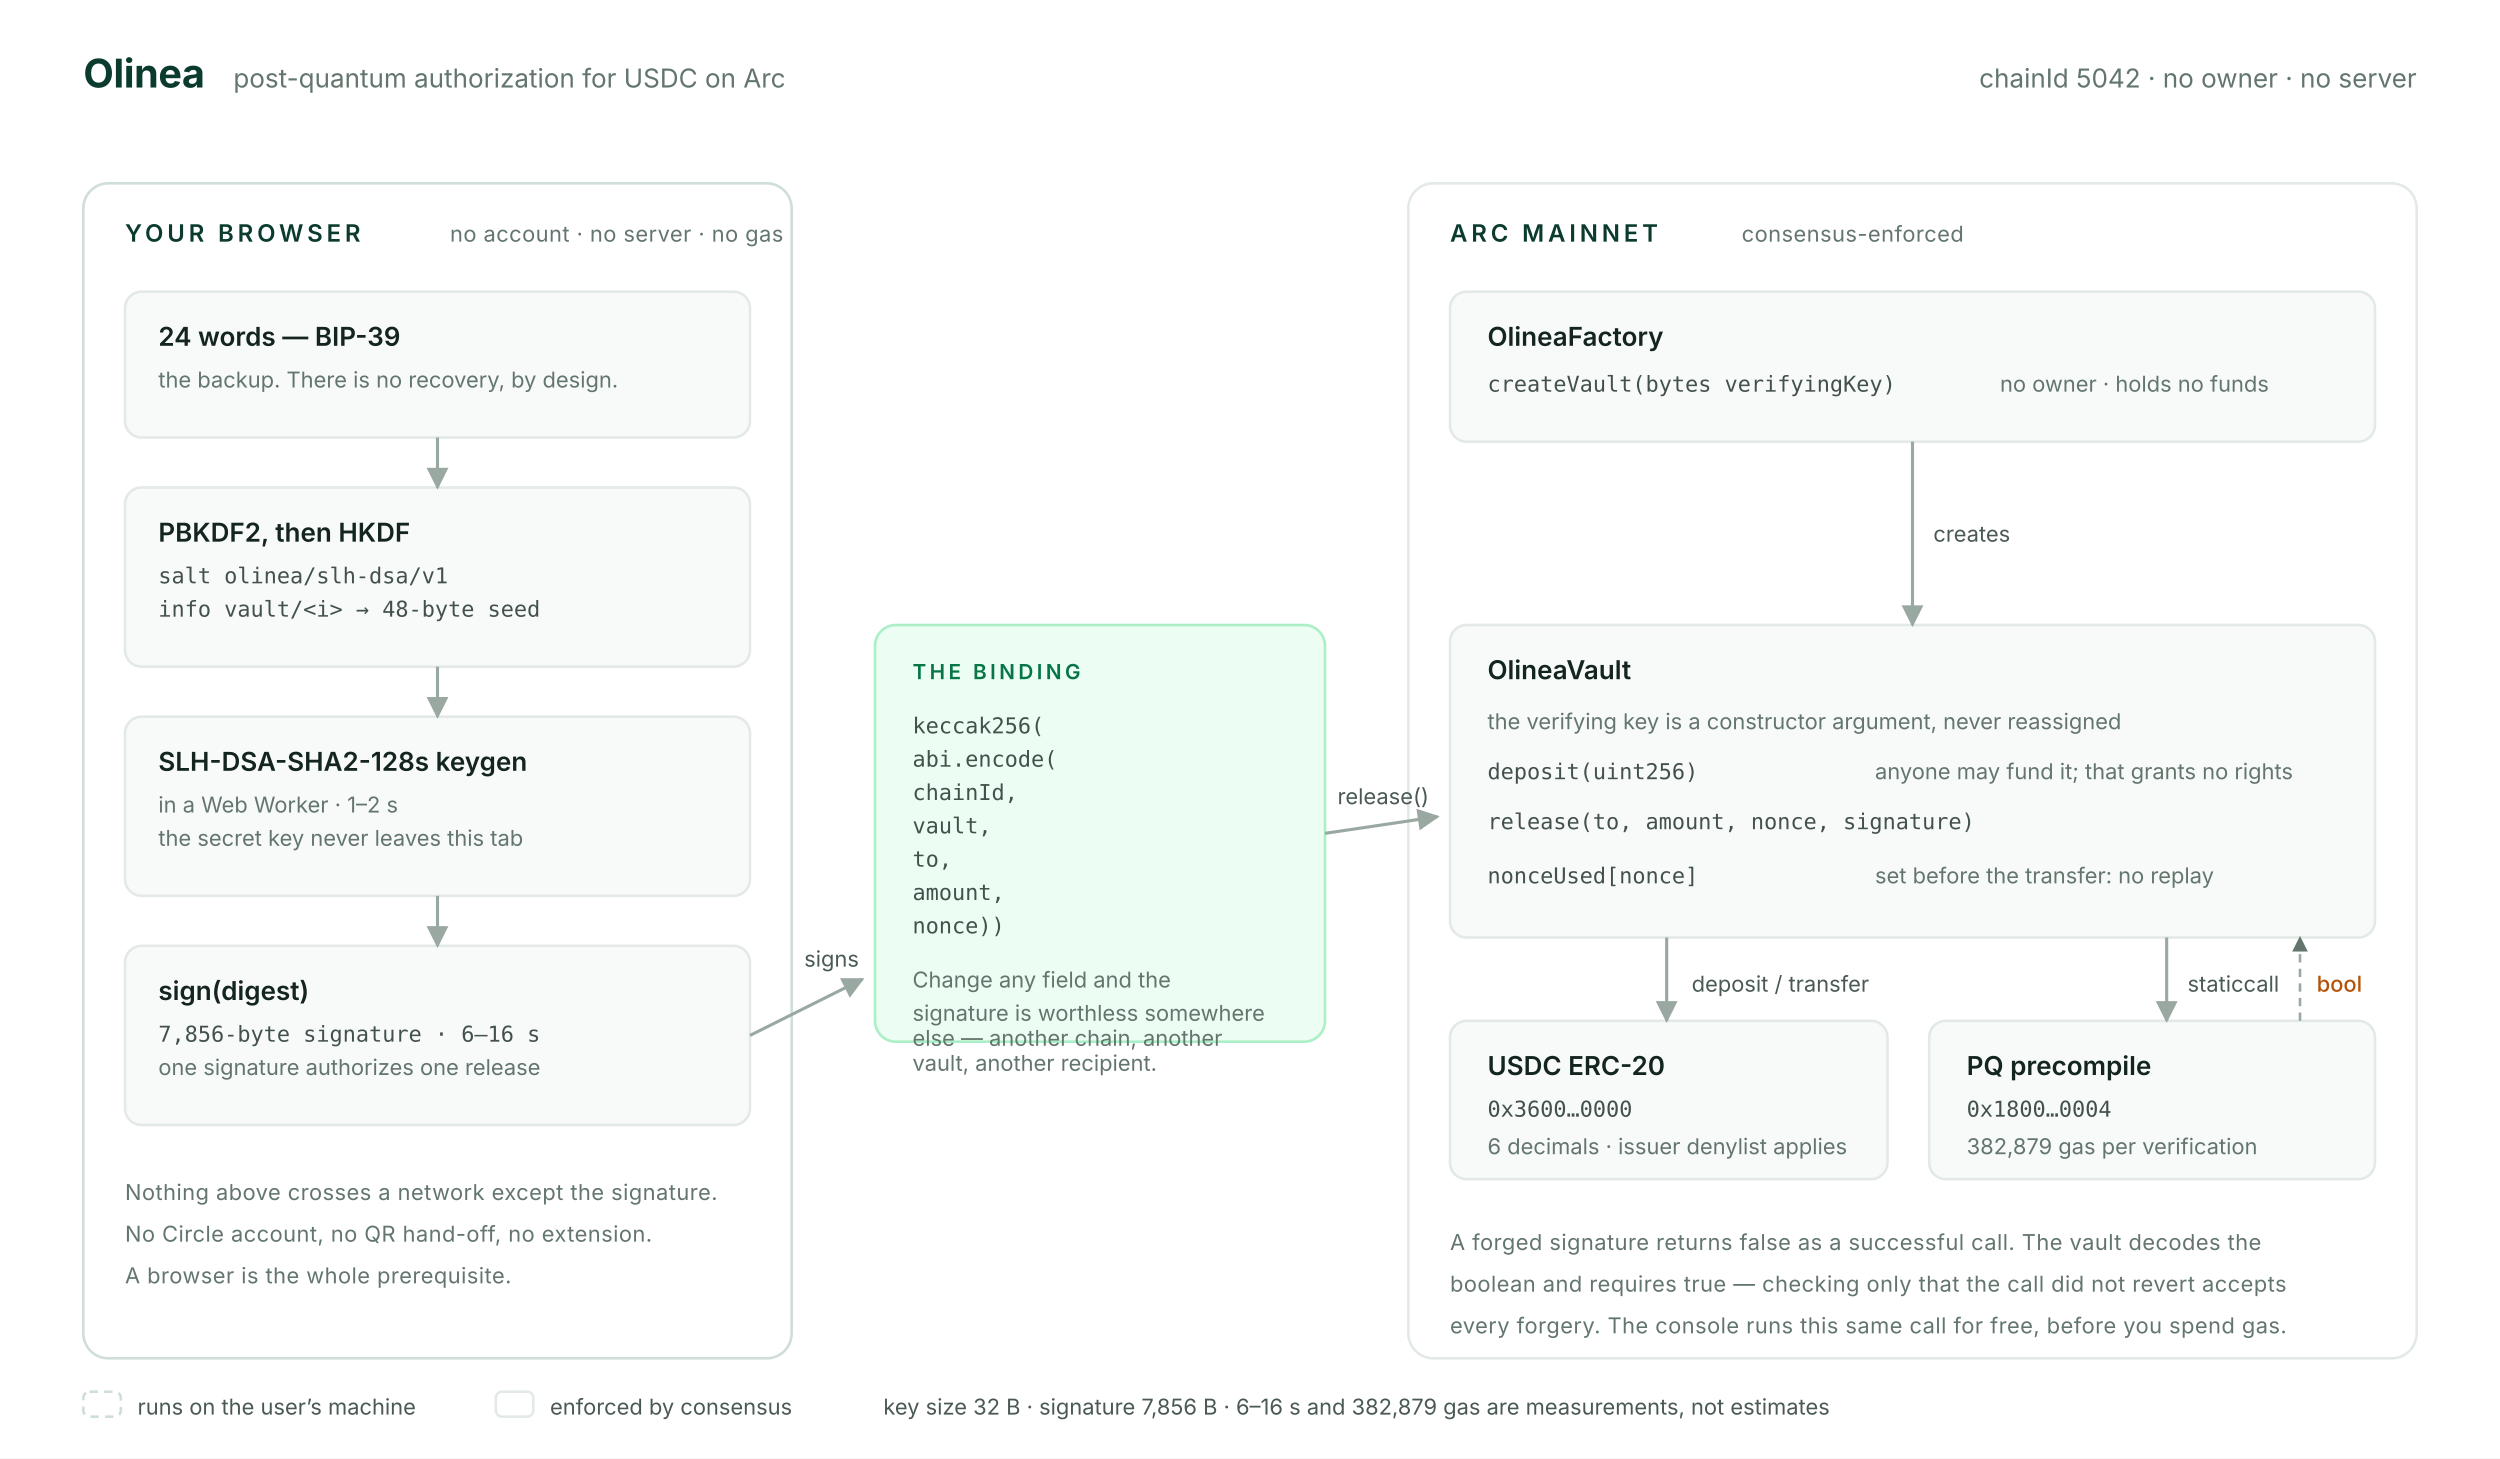
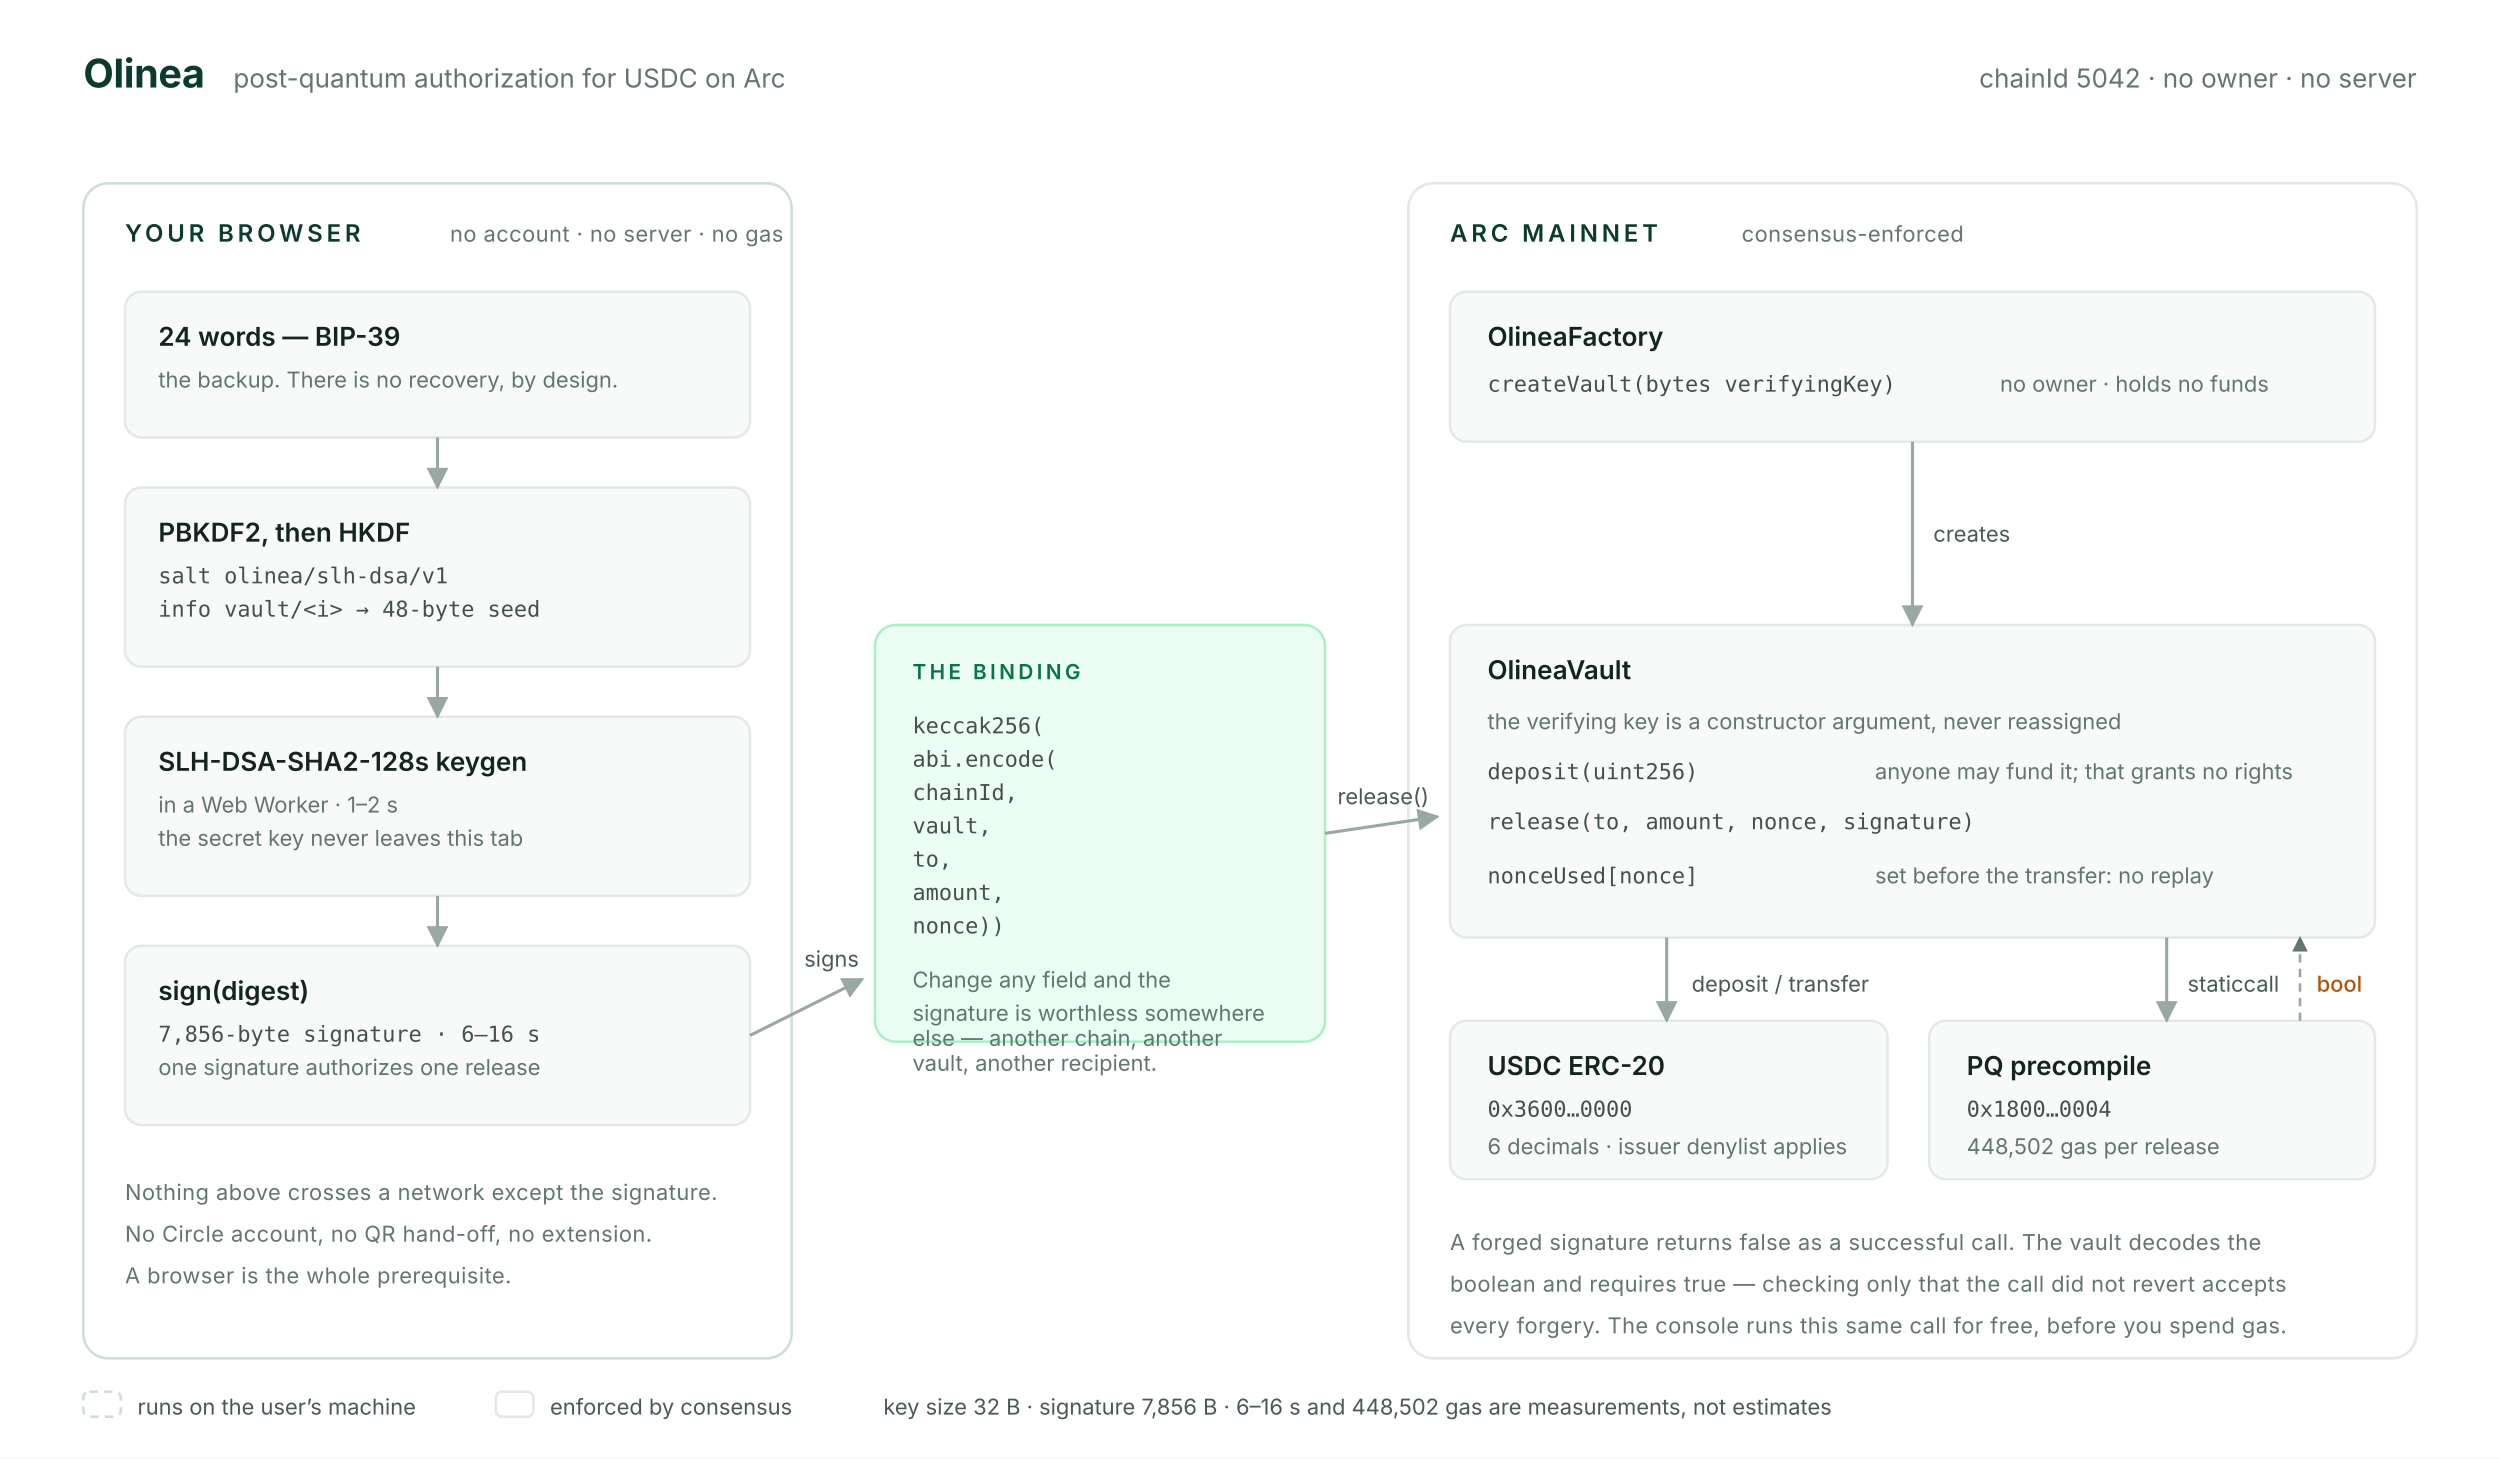
<svg xmlns="http://www.w3.org/2000/svg" viewBox="0 0 1200 700" width="1200" height="700" role="img" aria-labelledby="archTitle archDesc">
  <style>
    .bg { fill: #ffffff; }
    .zone { fill: none; stroke: #cfded8; stroke-width: 1.25; }
    .zone-solid { fill: none; stroke: #e3e9e5; stroke-width: 1.25; }
    .zl { fill: #0b3b2e; font: 600 11.5px ui-sans-serif, -apple-system, 'Segoe UI', sans-serif; letter-spacing: .16em; }
    .zs { fill: #63766d; font: 400 10.5px ui-sans-serif, -apple-system, 'Segoe UI', sans-serif; letter-spacing: .02em; }
    .box { fill: #f8faf9; stroke: #e3e9e5; stroke-width: 1.25; }
    .bt { fill: #13251e; font: 600 12.5px ui-sans-serif, -apple-system, 'Segoe UI', sans-serif; }
    .bs { fill: #63766d; font: 400 10.5px ui-sans-serif, -apple-system, 'Segoe UI', sans-serif; }
    .bm { fill: #43514b; font: 400 10.5px ui-monospace, SFMono-Regular, Menlo, Consolas, monospace; }
    .bd { fill: #ecfdf3; stroke: #abefc6; stroke-width: 1.25; }
    .bdt { fill: #067647; font: 600 10px ui-sans-serif, -apple-system, 'Segoe UI', sans-serif; letter-spacing: .16em; }
    .flow { stroke: #9aa8a2; stroke-width: 1.5; fill: none; marker-end: url(#arrow); }
    .flow-back { stroke: #9aa8a2; stroke-width: 1.25; fill: none; stroke-dasharray: 4 3; marker-end: url(#arrowDim); }
    .fl { fill: #4a5a53; font: 400 10.5px ui-sans-serif, -apple-system, 'Segoe UI', sans-serif; }
    .flw { fill: #b45309; font: 500 10.5px ui-sans-serif, -apple-system, 'Segoe UI', sans-serif; }
    .h1 { fill: #0b3b2e; font: 700 19px ui-sans-serif, -apple-system, 'Segoe UI', sans-serif; letter-spacing: -.01em; }
    .h2 { fill: #63766d; font: 400 12.5px ui-sans-serif, -apple-system, 'Segoe UI', sans-serif; }
    .mono { font-family: ui-monospace, SFMono-Regular, Menlo, Consolas, monospace; }
    .k { fill: #0b6b4f; }
  </style>
  <defs>
    <marker id="arrow" viewBox="0 0 10 10" refX="9" refY="5" markerWidth="7" markerHeight="7" orient="auto-start-reverse">
      <path d="M 0 0 L 10 5 L 0 10 z" fill="#9aa8a2" />
    </marker>
    <marker id="arrowDim" viewBox="0 0 10 10" refX="9" refY="5" markerWidth="6" markerHeight="6" orient="auto-start-reverse">
      <path d="M 0 0 L 10 5 L 0 10 z" fill="#63766d" />
    </marker>
  </defs>
  <rect class="bg" width="1200" height="700" />
  <text class="h1" x="40" y="42">Olinea</text>
  <text class="h2" x="112" y="42">post-quantum authorization for USDC on Arc</text>
  <text class="h2" x="1160" y="42" text-anchor="end">chainId 5042 · no owner · no server</text>
  <rect class="zone" x="40" y="88" width="340" height="564" rx="12" />
  <rect class="zone-solid" x="676" y="88" width="484" height="564" rx="12" />
  <text class="zl" x="60" y="116">YOUR BROWSER</text>
  <text class="zs" x="216" y="116">no account · no server · no gas</text>
  <text class="zl" x="696" y="116">ARC MAINNET</text>
  <text class="zs" x="836" y="116">consensus-enforced</text>
  <rect class="box" x="60" y="140" width="300" height="70" rx="8" />
  <text class="bt" x="76" y="166">24 words — BIP-39</text>
  <text class="bs" x="76" y="186">the backup. There is no recovery, by design.</text>
  <rect class="box" x="60" y="234" width="300" height="86" rx="8" />
  <text class="bt" x="76" y="260">PBKDF2, then HKDF</text>
  <text class="bm" x="76" y="280">salt olinea/slh-dsa/v1</text>
  <text class="bm" x="76" y="296">info vault/&lt;i&gt;  →  48-byte seed</text>
  <rect class="box" x="60" y="344" width="300" height="86" rx="8" />
  <text class="bt" x="76" y="370">SLH-DSA-SHA2-128s keygen</text>
  <text class="bs" x="76" y="390">in a Web Worker · 1–2 s</text>
  <text class="bs" x="76" y="406">the secret key never leaves this tab</text>
  <rect class="box" x="60" y="454" width="300" height="86" rx="8" />
  <text class="bt" x="76" y="480">sign(digest)</text>
  <text class="bm" x="76" y="500">7,856-byte signature · 6–16 s</text>
  <text class="bs" x="76" y="516">one signature authorizes one release</text>
  <path class="flow" d="M 210 210 L 210 234" />
  <path class="flow" d="M 210 320 L 210 344" />
  <path class="flow" d="M 210 430 L 210 454" />
  <text class="zs" x="60" y="576">Nothing above crosses a network except the signature.</text>
  <text class="zs" x="60" y="596">No Circle account, no QR hand-off, no extension.</text>
  <text class="zs" x="60" y="616">A browser is the whole prerequisite.</text>
  <rect class="bd" x="420" y="300" width="216" height="200" rx="10" />
  <text class="bdt" x="438" y="326">THE BINDING</text>
  <text class="bm" x="438" y="352">keccak256(</text>
  <text class="bm" x="438" y="368">  abi.encode(</text>
  <text class="bm" x="438" y="384">    chainId,</text>
  <text class="bm" x="438" y="400">    vault,</text>
  <text class="bm" x="438" y="416">    to,</text>
  <text class="bm" x="438" y="432">    amount,</text>
  <text class="bm" x="438" y="448">    nonce))</text>
  <text class="bs" x="438" y="474">Change any field and the</text>
  <text class="bs" x="438" y="490">signature is worthless somewhere</text>
  <text class="bs" x="438" y="502">else — another chain, another</text>
  <text class="bs" x="438" y="514">vault, another recipient.</text>
  <path class="flow" d="M 360 497 L 414 470" />
  <text class="fl" x="386" y="464">signs</text>
  <path class="flow" d="M 636 400 L 690 392" />
  <text class="fl" x="642" y="386">release()</text>
  <rect class="box" x="696" y="140" width="444" height="72" rx="8" />
  <text class="bt" x="714" y="166">OlineaFactory</text>
  <text class="bm" x="714" y="188">createVault(bytes verifyingKey)</text>
  <text class="bs" x="960" y="188">no owner · holds no funds</text>
  <rect class="box" x="696" y="300" width="444" height="150" rx="8" />
  <text class="bt" x="714" y="326">OlineaVault</text>
  <text class="bs" x="714" y="350">the verifying key is a constructor argument, never reassigned</text>
  <text class="bm" x="714" y="374">deposit(uint256)</text>
  <text class="bs" x="900" y="374">anyone may fund it; that grants no rights</text>
  <text class="bm" x="714" y="398">release(to, amount, nonce, signature)</text>
  <text class="bm" x="714" y="424">nonceUsed[nonce]</text>
  <text class="bs" x="900" y="424">set before the transfer: no replay</text>
  <rect class="box" x="696" y="490" width="210" height="76" rx="8" />
  <text class="bt" x="714" y="516">USDC ERC-20</text>
  <text class="bm" x="714" y="536">0x3600…0000</text>
  <text class="bs" x="714" y="554">6 decimals · issuer denylist applies</text>
  <rect class="box" x="926" y="490" width="214" height="76" rx="8" />
  <text class="bt" x="944" y="516">PQ precompile</text>
  <text class="bm" x="944" y="536">0x1800…0004</text>
-   <text class="bs" x="944" y="554">382,879 gas per verification</text>
+   <text class="bs" x="944" y="554">448,502 gas per release</text>
  <path class="flow" d="M 918 212 L 918 300" />
  <text class="fl" x="928" y="260">creates</text>
  <path class="flow" d="M 800 450 L 800 490" />
  <text class="fl" x="812" y="476">deposit / transfer</text>
  <path class="flow" d="M 1040 450 L 1040 490" />
  <text class="fl" x="1050" y="476">staticcall</text>
  <path class="flow-back" d="M 1104 490 L 1104 450" />
  <text class="flw" x="1112" y="476">bool</text>
  <text class="zs" x="696" y="600">A forged signature returns false as a successful call. The vault decodes the</text>
  <text class="zs" x="696" y="620">boolean and requires true — checking only that the call did not revert accepts</text>
  <text class="zs" x="696" y="640">every forgery. The console runs this same call for free, before you spend gas.</text>
  <rect x="40" y="668" width="18" height="12" rx="3" fill="none" stroke="#cfded8" stroke-width="1.25" stroke-dasharray="4 3" />
  <text class="fl" x="66" y="679">runs on the user’s machine</text>
  <rect x="238" y="668" width="18" height="12" rx="3" fill="none" stroke="#e3e9e5" stroke-width="1.25" />
  <text class="fl" x="264" y="679">enforced by consensus</text>
-   <text class="fl" x="424" y="679">key size 32 B · signature 7,856 B · 6–16 s and 382,879 gas are measurements, not estimates</text>
+   <text class="fl" x="424" y="679">key size 32 B · signature 7,856 B · 6–16 s and 448,502 gas are measurements, not estimates</text>
</svg>
